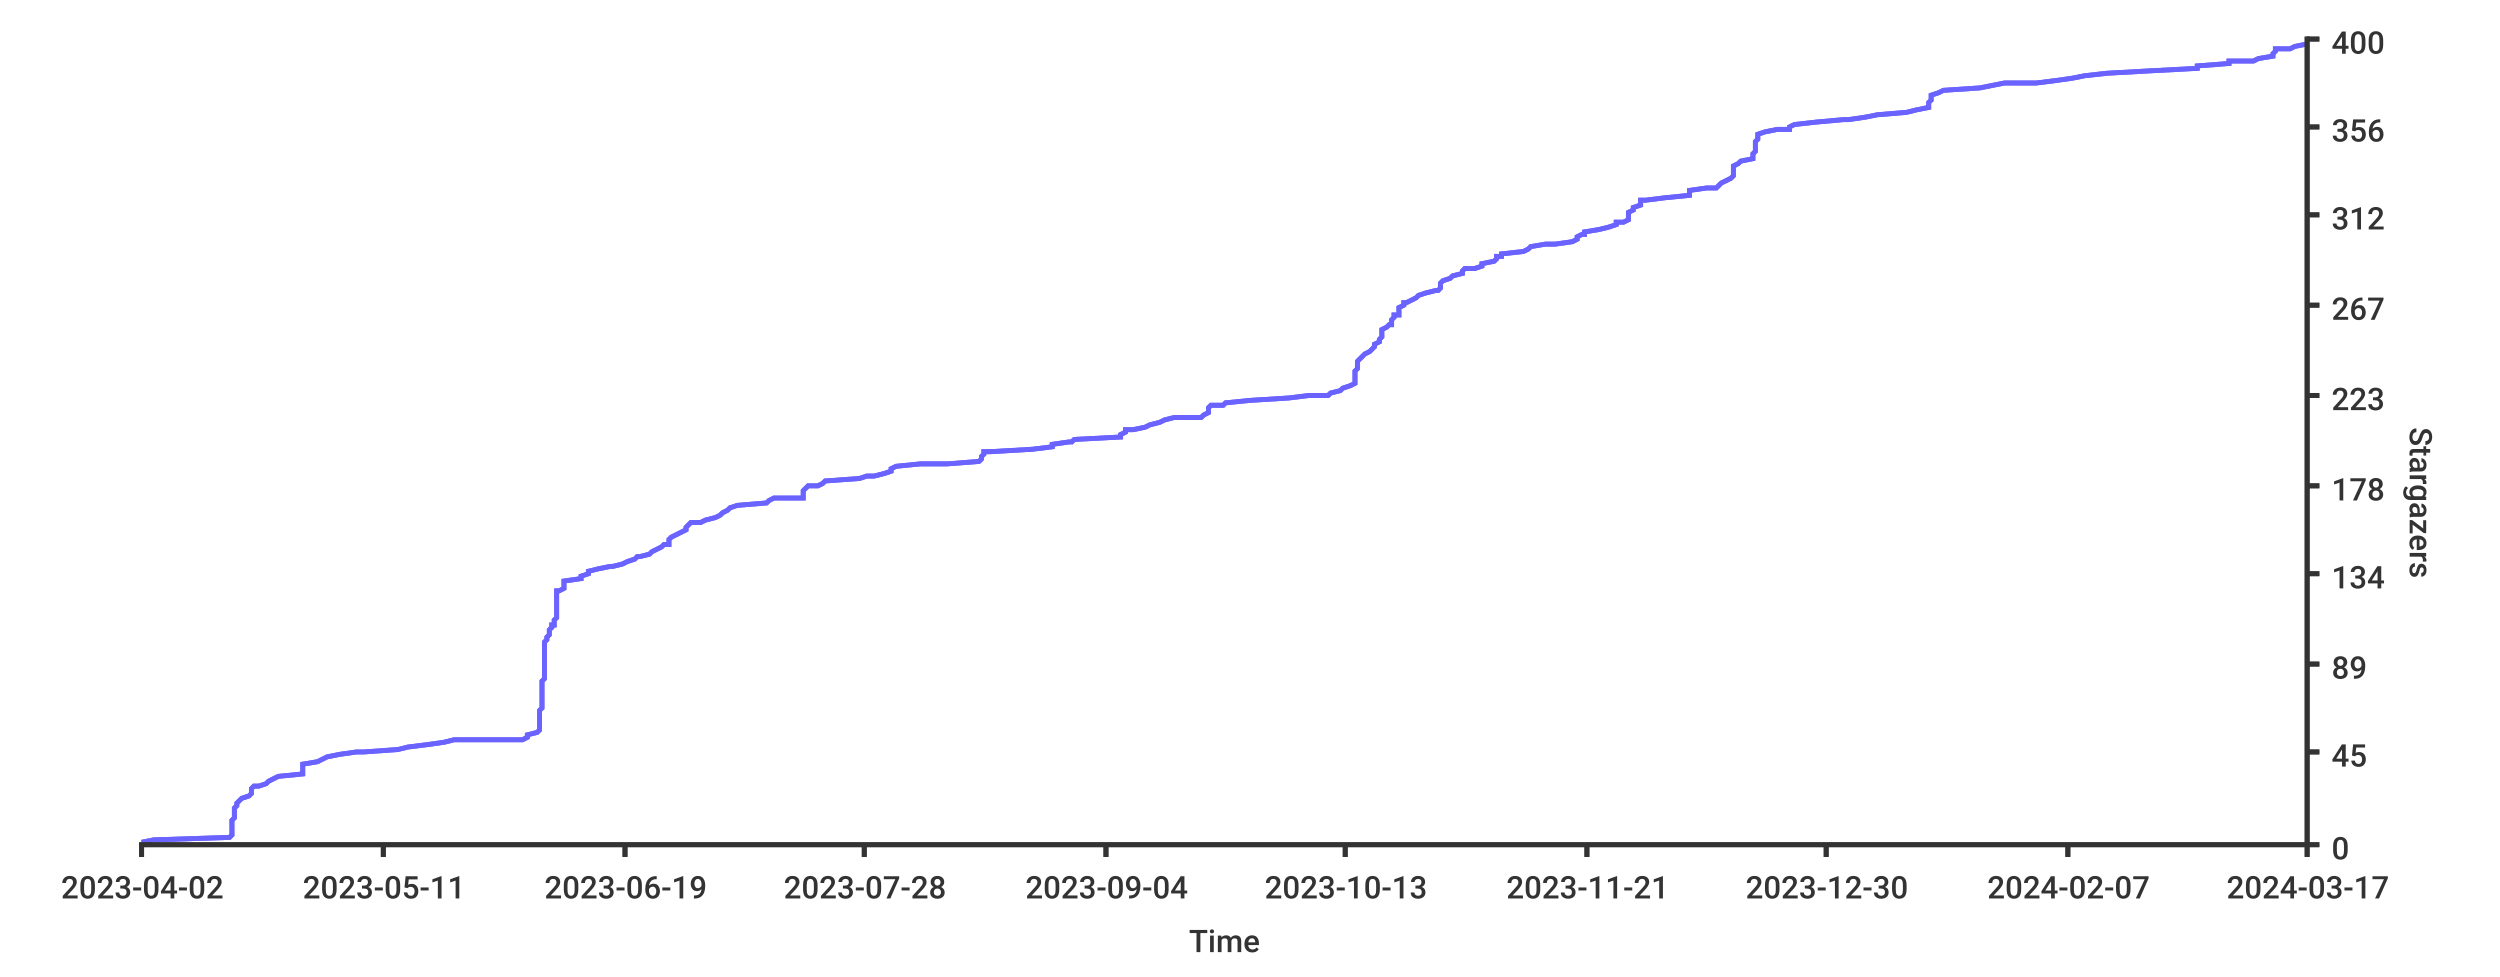
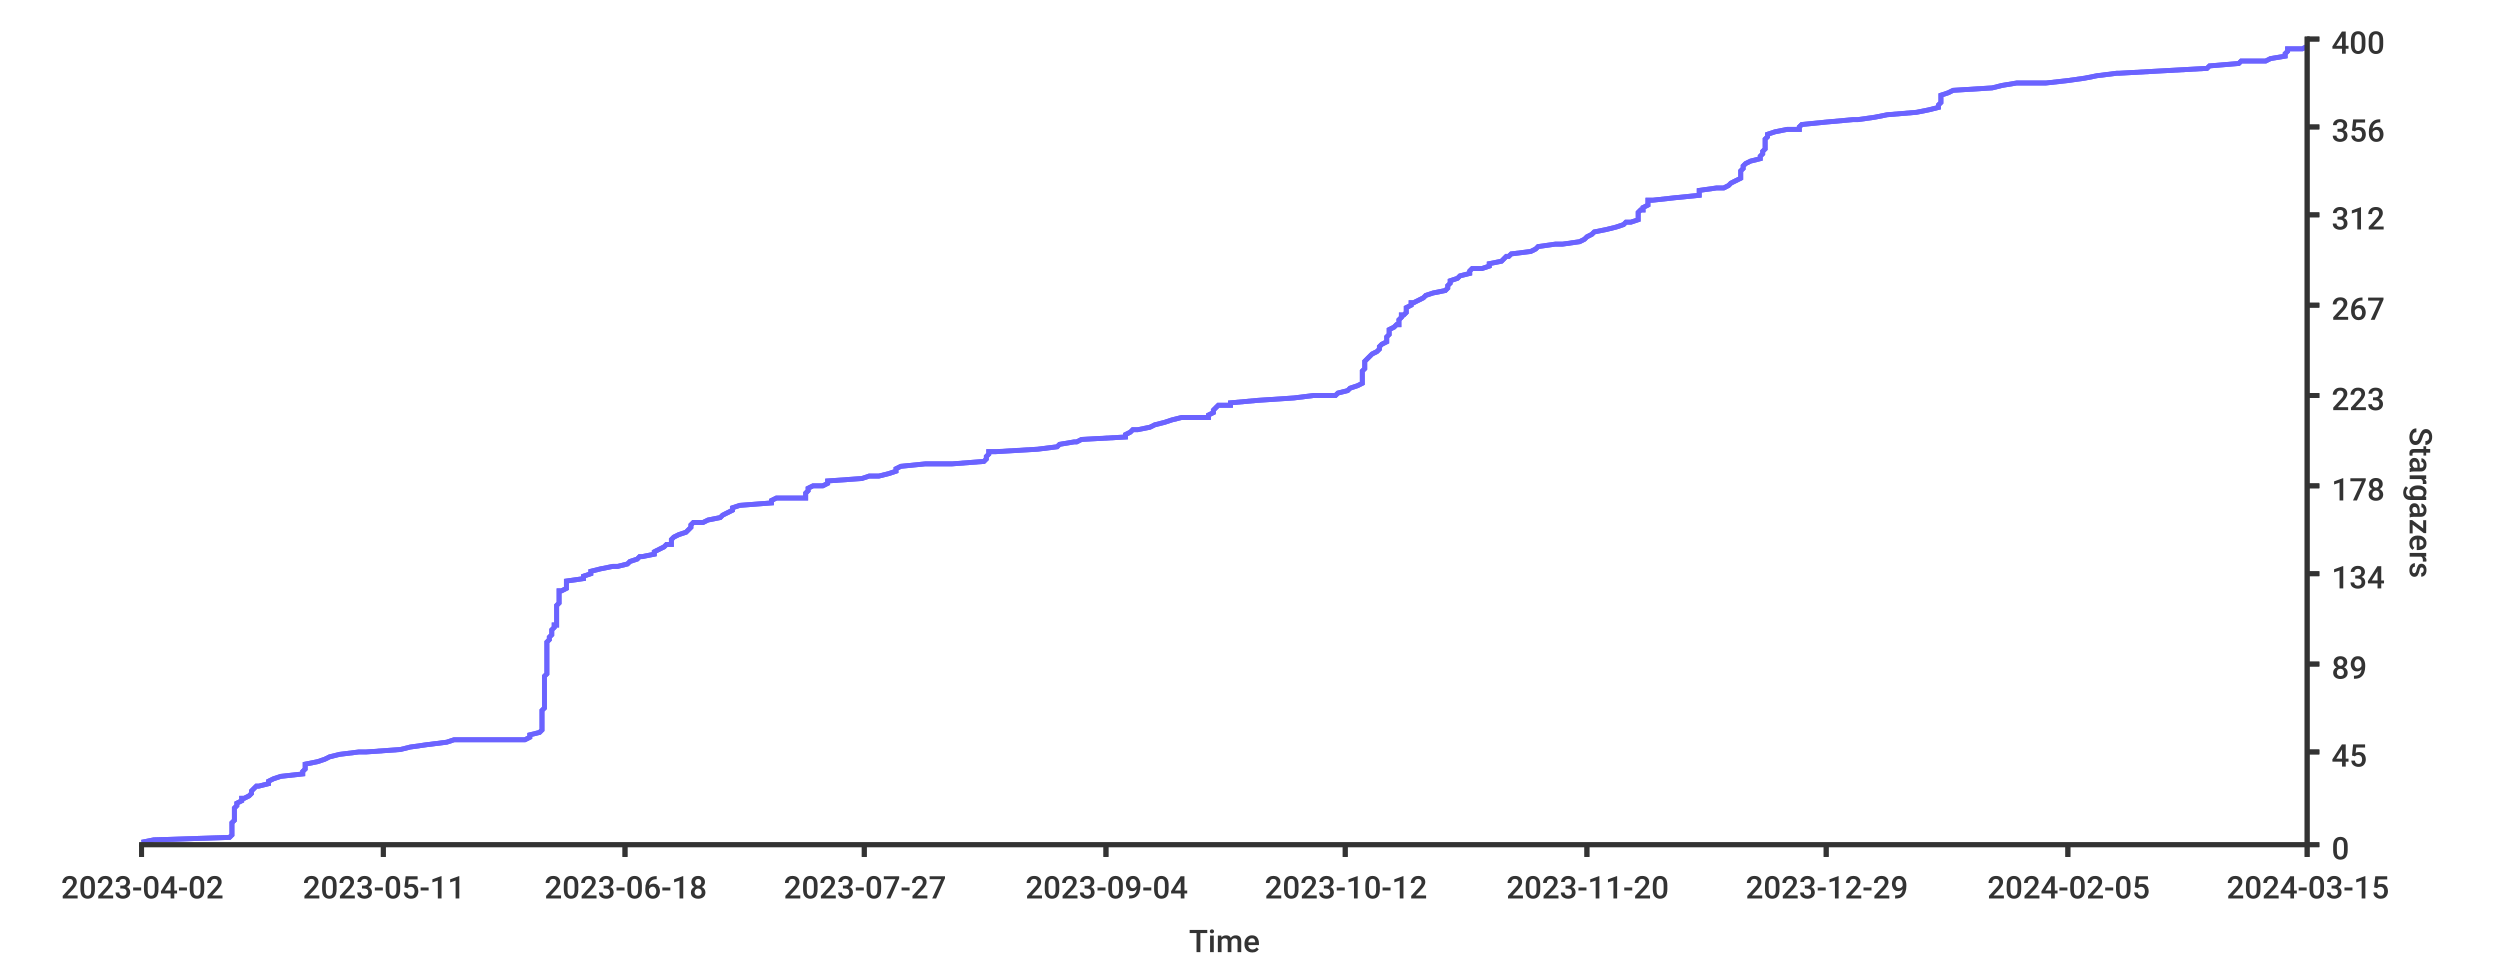
<svg xmlns="http://www.w3.org/2000/svg" width="1024px" height="400px">
  <style type="text/css">
path { fill: none; stroke: rgb(51,51,51); }
path.series { stroke: #6b63ff; }
rect.background { fill: rgb(255,255,255); stroke: none; }

text {
	stroke-width: 0;
	stroke: none;
	fill: rgba(51,51,51,1.0);
	font-size: 12.8px;
	font-family: 'Roboto Medium', sans-serif;
}
</style>
-   <rect width="1024px" height="400px" class="background" rx="8" x="0" y="0" />
-   <rect height="400px" class="background" rx="8" x="0" y="0" width="1024px" />
-   <path d="M 58 345 L 63 344 L 94 343 L 95 342 L 95 341 L 95 341 L 95 340 L 95 339 L 95 338 L 95 337 L 95 336 L 95 336 L 96 335 L 96 334 L 96 333 L 96 332 L 96 331 L 96 331 L 97 330 L 97 329 L 98 328 L 99 327 L 99 327 L 102 326 L 103 325 L 103 324 L 103 323 L 104 322 L 106 322 L 109 321 L 110 320 L 112 319 L 114 318 L 124 317 L 124 317 L 124 316 L 124 315 L 124 314 L 124 313 L 124 313 L 130 312 L 132 311 L 134 310 L 139 309 L 146 308 L 149 308 L 163 307 L 167 306 L 175 305 L 182 304 L 186 303 L 214 303 L 216 302 L 216 301 L 220 300 L 221 299 L 221 298 L 221 298 L 221 297 L 221 296 L 221 295 L 221 294 L 221 294 L 221 293 L 221 292 L 221 291 L 222 290 L 222 289 L 222 289 L 222 288 L 222 287 L 222 286 L 222 285 L 222 284 L 222 284 L 222 283 L 222 282 L 222 281 L 222 280 L 222 280 L 222 279 L 223 278 L 223 277 L 223 276 L 223 275 L 223 275 L 223 274 L 223 273 L 223 272 L 223 271 L 223 270 L 223 270 L 223 269 L 223 268 L 223 267 L 223 266 L 223 265 L 223 265 L 223 264 L 223 263 L 224 262 L 224 261 L 224 261 L 225 260 L 225 259 L 225 258 L 226 257 L 226 256 L 227 256 L 227 255 L 227 254 L 228 253 L 228 252 L 228 251 L 228 251 L 228 250 L 228 249 L 228 248 L 228 247 L 228 247 L 228 246 L 228 245 L 228 244 L 228 243 L 228 242 L 229 242 L 231 241 L 231 240 L 231 239 L 231 238 L 238 237 L 238 237 L 238 236 L 241 235 L 241 234 L 245 233 L 250 232 L 251 232 L 255 231 L 257 230 L 260 229 L 261 228 L 262 228 L 266 227 L 267 226 L 269 225 L 271 224 L 272 223 L 274 223 L 274 222 L 274 221 L 275 220 L 277 219 L 279 218 L 279 218 L 281 217 L 281 216 L 282 215 L 283 214 L 287 214 L 289 213 L 293 212 L 295 211 L 296 210 L 298 209 L 298 209 L 299 208 L 302 207 L 314 206 L 315 205 L 317 204 L 329 204 L 329 203 L 329 202 L 329 201 L 330 200 L 331 199 L 335 199 L 337 198 L 338 197 L 352 196 L 355 195 L 358 195 L 362 194 L 365 193 L 365 192 L 367 191 L 377 190 L 388 190 L 401 189 L 402 188 L 402 187 L 403 186 L 403 185 L 406 185 L 423 184 L 431 183 L 431 182 L 438 181 L 439 181 L 440 180 L 459 179 L 459 178 L 461 177 L 461 176 L 464 176 L 469 175 L 471 174 L 475 173 L 477 172 L 481 171 L 492 171 L 493 170 L 495 169 L 495 168 L 495 167 L 496 166 L 501 166 L 502 165 L 512 164 L 528 163 L 536 162 L 544 162 L 545 161 L 549 160 L 550 159 L 553 158 L 555 157 L 555 157 L 555 156 L 555 155 L 555 154 L 555 153 L 555 152 L 555 152 L 556 151 L 556 150 L 556 149 L 556 148 L 556 148 L 557 147 L 558 146 L 559 145 L 561 144 L 562 143 L 562 143 L 563 142 L 563 141 L 565 140 L 565 139 L 566 138 L 566 138 L 566 137 L 566 136 L 566 135 L 568 134 L 569 133 L 570 133 L 570 132 L 570 131 L 571 130 L 571 129 L 573 129 L 573 128 L 573 127 L 573 126 L 575 125 L 575 124 L 576 124 L 578 123 L 580 122 L 581 121 L 584 120 L 588 119 L 589 119 L 590 118 L 590 117 L 590 116 L 591 115 L 591 115 L 594 114 L 595 113 L 599 112 L 599 111 L 600 110 L 604 110 L 607 109 L 607 108 L 612 107 L 613 106 L 613 105 L 615 105 L 615 104 L 624 103 L 626 102 L 627 101 L 633 100 L 637 100 L 644 99 L 646 98 L 646 97 L 648 96 L 649 96 L 649 95 L 655 94 L 659 93 L 662 92 L 662 91 L 665 91 L 667 90 L 667 89 L 667 88 L 667 87 L 669 86 L 669 86 L 669 85 L 672 84 L 672 83 L 672 82 L 674 82 L 682 81 L 692 80 L 692 79 L 692 78 L 699 77 L 703 77 L 704 76 L 705 75 L 707 74 L 709 73 L 710 72 L 710 72 L 710 71 L 710 70 L 710 69 L 710 68 L 712 67 L 712 67 L 713 66 L 718 65 L 718 64 L 718 63 L 718 63 L 719 62 L 719 61 L 719 60 L 719 59 L 719 58 L 719 58 L 720 57 L 720 56 L 720 55 L 723 54 L 728 53 L 733 53 L 733 52 L 735 51 L 744 50 L 755 49 L 757 49 L 764 48 L 769 47 L 781 46 L 785 45 L 790 44 L 790 44 L 790 43 L 790 42 L 791 41 L 791 40 L 791 39 L 791 39 L 794 38 L 796 37 L 811 36 L 816 35 L 821 34 L 834 34 L 842 33 L 849 32 L 854 31 L 863 30 L 863 30 L 881 29 L 900 28 L 900 27 L 913 26 L 913 25 L 923 25 L 925 24 L 931 23 L 931 22 L 932 21 L 932 20 L 938 20 L 940 19 L 945 18" stroke-width="2" class="series" />
-   <path stroke-width="2" class="series" d="M 58 345 L 63 344 L 94 343 L 95 342 L 95 341 L 95 341 L 95 340 L 95 339 L 95 338 L 95 337 L 95 336 L 95 336 L 96 335 L 96 334 L 96 333 L 96 332 L 96 331 L 96 331 L 97 330 L 97 329 L 98 328 L 99 327 L 99 327 L 102 326 L 103 325 L 103 324 L 103 323 L 104 322 L 106 322 L 109 321 L 110 320 L 112 319 L 114 318 L 124 317 L 124 317 L 124 316 L 124 315 L 124 314 L 124 313 L 124 313 L 130 312 L 132 311 L 134 310 L 139 309 L 146 308 L 149 308 L 163 307 L 167 306 L 175 305 L 182 304 L 186 303 L 214 303 L 216 302 L 216 301 L 220 300 L 221 299 L 221 298 L 221 298 L 221 297 L 221 296 L 221 295 L 221 294 L 221 294 L 221 293 L 221 292 L 221 291 L 222 290 L 222 289 L 222 289 L 222 288 L 222 287 L 222 286 L 222 285 L 222 284 L 222 284 L 222 283 L 222 282 L 222 281 L 222 280 L 222 280 L 222 279 L 223 278 L 223 277 L 223 276 L 223 275 L 223 275 L 223 274 L 223 273 L 223 272 L 223 271 L 223 270 L 223 270 L 223 269 L 223 268 L 223 267 L 223 266 L 223 265 L 223 265 L 223 264 L 223 263 L 224 262 L 224 261 L 224 261 L 225 260 L 225 259 L 225 258 L 226 257 L 226 256 L 227 256 L 227 255 L 227 254 L 228 253 L 228 252 L 228 251 L 228 251 L 228 250 L 228 249 L 228 248 L 228 247 L 228 247 L 228 246 L 228 245 L 228 244 L 228 243 L 228 242 L 229 242 L 231 241 L 231 240 L 231 239 L 231 238 L 238 237 L 238 237 L 238 236 L 241 235 L 241 234 L 245 233 L 250 232 L 251 232 L 255 231 L 257 230 L 260 229 L 261 228 L 262 228 L 266 227 L 267 226 L 269 225 L 271 224 L 272 223 L 274 223 L 274 222 L 274 221 L 275 220 L 277 219 L 279 218 L 279 218 L 281 217 L 281 216 L 282 215 L 283 214 L 287 214 L 289 213 L 293 212 L 295 211 L 296 210 L 298 209 L 298 209 L 299 208 L 302 207 L 314 206 L 315 205 L 317 204 L 329 204 L 329 203 L 329 202 L 329 201 L 330 200 L 331 199 L 335 199 L 337 198 L 338 197 L 352 196 L 355 195 L 358 195 L 362 194 L 365 193 L 365 192 L 367 191 L 377 190 L 388 190 L 401 189 L 402 188 L 402 187 L 403 186 L 403 185 L 406 185 L 423 184 L 431 183 L 431 182 L 438 181 L 439 181 L 440 180 L 459 179 L 459 178 L 461 177 L 461 176 L 464 176 L 469 175 L 471 174 L 475 173 L 477 172 L 481 171 L 492 171 L 493 170 L 495 169 L 495 168 L 495 167 L 496 166 L 501 166 L 502 165 L 512 164 L 528 163 L 536 162 L 544 162 L 545 161 L 549 160 L 550 159 L 553 158 L 555 157 L 555 157 L 555 156 L 555 155 L 555 154 L 555 153 L 555 152 L 555 152 L 556 151 L 556 150 L 556 149 L 556 148 L 556 148 L 557 147 L 558 146 L 559 145 L 561 144 L 562 143 L 562 143 L 563 142 L 563 141 L 565 140 L 565 139 L 566 138 L 566 138 L 566 137 L 566 136 L 566 135 L 568 134 L 569 133 L 570 133 L 570 132 L 570 131 L 571 130 L 571 129 L 573 129 L 573 128 L 573 127 L 573 126 L 575 125 L 575 124 L 576 124 L 578 123 L 580 122 L 581 121 L 584 120 L 588 119 L 589 119 L 590 118 L 590 117 L 590 116 L 591 115 L 591 115 L 594 114 L 595 113 L 599 112 L 599 111 L 600 110 L 604 110 L 607 109 L 607 108 L 612 107 L 613 106 L 613 105 L 615 105 L 615 104 L 624 103 L 626 102 L 627 101 L 633 100 L 637 100 L 644 99 L 646 98 L 646 97 L 648 96 L 649 96 L 649 95 L 655 94 L 659 93 L 662 92 L 662 91 L 665 91 L 667 90 L 667 89 L 667 88 L 667 87 L 669 86 L 669 86 L 669 85 L 672 84 L 672 83 L 672 82 L 674 82 L 682 81 L 692 80 L 692 79 L 692 78 L 699 77 L 703 77 L 704 76 L 705 75 L 707 74 L 709 73 L 710 72 L 710 72 L 710 71 L 710 70 L 710 69 L 710 68 L 712 67 L 712 67 L 713 66 L 718 65 L 718 64 L 718 63 L 718 63 L 719 62 L 719 61 L 719 60 L 719 59 L 719 58 L 719 58 L 720 57 L 720 56 L 720 55 L 723 54 L 728 53 L 733 53 L 733 52 L 735 51 L 744 50 L 755 49 L 757 49 L 764 48 L 769 47 L 781 46 L 785 45 L 790 44 L 790 44 L 790 43 L 790 42 L 791 41 L 791 40 L 791 39 L 791 39 L 794 38 L 796 37 L 811 36 L 816 35 L 821 34 L 834 34 L 842 33 L 849 32 L 854 31 L 863 30 L 863 30 L 881 29 L 900 28 L 900 27 L 913 26 L 913 25 L 923 25 L 925 24 L 931 23 L 931 22 L 932 21 L 932 20 L 938 20 L 940 19 L 945 18" />
+   <rect x="0" y="0" width="1024px" height="400px" class="background" rx="8" />
+   <rect x="0" y="0" width="1024px" height="400px" class="background" rx="8" />
+   <path class="series" d="M 58 345 L 63 344 L 94 343 L 95 342 L 95 341 L 95 341 L 95 340 L 95 339 L 95 338 L 95 337 L 96 336 L 96 336 L 96 335 L 96 334 L 96 333 L 96 332 L 96 331 L 96 331 L 97 330 L 97 329 L 99 328 L 99 327 L 100 327 L 102 326 L 103 325 L 103 324 L 104 323 L 105 322 L 106 322 L 110 321 L 110 320 L 112 319 L 115 318 L 124 317 L 124 317 L 124 316 L 125 315 L 125 314 L 125 313 L 125 313 L 130 312 L 133 311 L 135 310 L 139 309 L 147 308 L 150 308 L 164 307 L 168 306 L 175 305 L 183 304 L 186 303 L 215 303 L 217 302 L 217 301 L 221 300 L 222 299 L 222 298 L 222 298 L 222 297 L 222 296 L 222 295 L 222 294 L 222 294 L 222 293 L 222 292 L 222 291 L 223 290 L 223 289 L 223 289 L 223 288 L 223 287 L 223 286 L 223 285 L 223 284 L 223 284 L 223 283 L 223 282 L 223 281 L 223 280 L 223 280 L 223 279 L 223 278 L 223 277 L 224 276 L 224 275 L 224 275 L 224 274 L 224 273 L 224 272 L 224 271 L 224 270 L 224 270 L 224 269 L 224 268 L 224 267 L 224 266 L 224 265 L 224 265 L 224 264 L 224 263 L 225 262 L 225 261 L 225 261 L 226 260 L 226 259 L 226 258 L 227 257 L 227 256 L 228 256 L 228 255 L 228 254 L 228 253 L 228 252 L 228 251 L 228 251 L 228 250 L 228 249 L 228 248 L 229 247 L 229 247 L 229 246 L 229 245 L 229 244 L 229 243 L 229 242 L 230 242 L 232 241 L 232 240 L 232 239 L 232 238 L 239 237 L 239 237 L 239 236 L 242 235 L 242 234 L 246 233 L 251 232 L 253 232 L 257 231 L 258 230 L 261 229 L 262 228 L 263 228 L 268 227 L 268 226 L 270 225 L 272 224 L 273 223 L 275 223 L 275 222 L 275 221 L 276 220 L 278 219 L 281 218 L 281 218 L 282 217 L 283 216 L 283 215 L 284 214 L 288 214 L 290 213 L 295 212 L 296 211 L 298 210 L 300 209 L 300 209 L 300 208 L 303 207 L 316 206 L 316 205 L 318 204 L 330 204 L 330 203 L 330 202 L 331 201 L 331 200 L 333 199 L 337 199 L 339 198 L 339 197 L 353 196 L 356 195 L 360 195 L 364 194 L 367 193 L 367 192 L 369 191 L 379 190 L 390 190 L 403 189 L 404 188 L 404 187 L 405 186 L 405 185 L 408 185 L 425 184 L 433 183 L 434 182 L 440 181 L 441 181 L 443 180 L 461 179 L 461 178 L 463 177 L 464 176 L 466 176 L 471 175 L 473 174 L 477 173 L 480 172 L 484 171 L 495 171 L 495 170 L 497 169 L 497 168 L 498 167 L 499 166 L 504 166 L 504 165 L 515 164 L 530 163 L 538 162 L 547 162 L 548 161 L 552 160 L 553 159 L 556 158 L 558 157 L 558 157 L 558 156 L 558 155 L 558 154 L 558 153 L 558 152 L 558 152 L 559 151 L 559 150 L 559 149 L 559 148 L 559 148 L 560 147 L 561 146 L 562 145 L 564 144 L 565 143 L 565 143 L 565 142 L 566 141 L 568 140 L 568 139 L 568 138 L 568 138 L 569 137 L 569 136 L 569 135 L 571 134 L 572 133 L 573 133 L 573 132 L 573 131 L 574 130 L 574 129 L 575 129 L 576 128 L 576 127 L 576 126 L 578 125 L 578 124 L 579 124 L 581 123 L 583 122 L 584 121 L 587 120 L 592 119 L 592 119 L 593 118 L 593 117 L 594 116 L 594 115 L 594 115 L 597 114 L 598 113 L 602 112 L 602 111 L 603 110 L 607 110 L 610 109 L 610 108 L 615 107 L 616 106 L 617 105 L 618 105 L 619 104 L 627 103 L 629 102 L 630 101 L 637 100 L 640 100 L 647 99 L 649 98 L 650 97 L 652 96 L 652 96 L 653 95 L 658 94 L 662 93 L 665 92 L 666 91 L 668 91 L 671 90 L 671 89 L 671 88 L 671 87 L 672 86 L 673 86 L 673 85 L 675 84 L 675 83 L 675 82 L 677 82 L 686 81 L 696 80 L 696 79 L 696 78 L 703 77 L 706 77 L 708 76 L 709 75 L 711 74 L 713 73 L 713 72 L 713 72 L 713 71 L 713 70 L 714 69 L 714 68 L 715 67 L 715 67 L 717 66 L 721 65 L 721 64 L 722 63 L 722 63 L 722 62 L 723 61 L 723 60 L 723 59 L 723 58 L 723 58 L 723 57 L 724 56 L 724 55 L 727 54 L 732 53 L 737 53 L 737 52 L 738 51 L 748 50 L 759 49 L 761 49 L 768 48 L 773 47 L 785 46 L 790 45 L 794 44 L 794 44 L 794 43 L 795 42 L 795 41 L 795 40 L 795 39 L 795 39 L 798 38 L 800 37 L 816 36 L 820 35 L 826 34 L 838 34 L 847 33 L 854 32 L 859 31 L 867 30 L 868 30 L 886 29 L 904 28 L 905 27 L 917 26 L 918 25 L 928 25 L 930 24 L 936 23 L 936 22 L 937 21 L 937 20 L 943 20 L 945 19" stroke-width="2" />
+   <path stroke-width="2" class="series" d="M 58 345 L 63 344 L 94 343 L 95 342 L 95 341 L 95 341 L 95 340 L 95 339 L 95 338 L 95 337 L 96 336 L 96 336 L 96 335 L 96 334 L 96 333 L 96 332 L 96 331 L 96 331 L 97 330 L 97 329 L 99 328 L 99 327 L 100 327 L 102 326 L 103 325 L 103 324 L 104 323 L 105 322 L 106 322 L 110 321 L 110 320 L 112 319 L 115 318 L 124 317 L 124 317 L 124 316 L 125 315 L 125 314 L 125 313 L 125 313 L 130 312 L 133 311 L 135 310 L 139 309 L 147 308 L 150 308 L 164 307 L 168 306 L 175 305 L 183 304 L 186 303 L 215 303 L 217 302 L 217 301 L 221 300 L 222 299 L 222 298 L 222 298 L 222 297 L 222 296 L 222 295 L 222 294 L 222 294 L 222 293 L 222 292 L 222 291 L 223 290 L 223 289 L 223 289 L 223 288 L 223 287 L 223 286 L 223 285 L 223 284 L 223 284 L 223 283 L 223 282 L 223 281 L 223 280 L 223 280 L 223 279 L 223 278 L 223 277 L 224 276 L 224 275 L 224 275 L 224 274 L 224 273 L 224 272 L 224 271 L 224 270 L 224 270 L 224 269 L 224 268 L 224 267 L 224 266 L 224 265 L 224 265 L 224 264 L 224 263 L 225 262 L 225 261 L 225 261 L 226 260 L 226 259 L 226 258 L 227 257 L 227 256 L 228 256 L 228 255 L 228 254 L 228 253 L 228 252 L 228 251 L 228 251 L 228 250 L 228 249 L 228 248 L 229 247 L 229 247 L 229 246 L 229 245 L 229 244 L 229 243 L 229 242 L 230 242 L 232 241 L 232 240 L 232 239 L 232 238 L 239 237 L 239 237 L 239 236 L 242 235 L 242 234 L 246 233 L 251 232 L 253 232 L 257 231 L 258 230 L 261 229 L 262 228 L 263 228 L 268 227 L 268 226 L 270 225 L 272 224 L 273 223 L 275 223 L 275 222 L 275 221 L 276 220 L 278 219 L 281 218 L 281 218 L 282 217 L 283 216 L 283 215 L 284 214 L 288 214 L 290 213 L 295 212 L 296 211 L 298 210 L 300 209 L 300 209 L 300 208 L 303 207 L 316 206 L 316 205 L 318 204 L 330 204 L 330 203 L 330 202 L 331 201 L 331 200 L 333 199 L 337 199 L 339 198 L 339 197 L 353 196 L 356 195 L 360 195 L 364 194 L 367 193 L 367 192 L 369 191 L 379 190 L 390 190 L 403 189 L 404 188 L 404 187 L 405 186 L 405 185 L 408 185 L 425 184 L 433 183 L 434 182 L 440 181 L 441 181 L 443 180 L 461 179 L 461 178 L 463 177 L 464 176 L 466 176 L 471 175 L 473 174 L 477 173 L 480 172 L 484 171 L 495 171 L 495 170 L 497 169 L 497 168 L 498 167 L 499 166 L 504 166 L 504 165 L 515 164 L 530 163 L 538 162 L 547 162 L 548 161 L 552 160 L 553 159 L 556 158 L 558 157 L 558 157 L 558 156 L 558 155 L 558 154 L 558 153 L 558 152 L 558 152 L 559 151 L 559 150 L 559 149 L 559 148 L 559 148 L 560 147 L 561 146 L 562 145 L 564 144 L 565 143 L 565 143 L 565 142 L 566 141 L 568 140 L 568 139 L 568 138 L 568 138 L 569 137 L 569 136 L 569 135 L 571 134 L 572 133 L 573 133 L 573 132 L 573 131 L 574 130 L 574 129 L 575 129 L 576 128 L 576 127 L 576 126 L 578 125 L 578 124 L 579 124 L 581 123 L 583 122 L 584 121 L 587 120 L 592 119 L 592 119 L 593 118 L 593 117 L 594 116 L 594 115 L 594 115 L 597 114 L 598 113 L 602 112 L 602 111 L 603 110 L 607 110 L 610 109 L 610 108 L 615 107 L 616 106 L 617 105 L 618 105 L 619 104 L 627 103 L 629 102 L 630 101 L 637 100 L 640 100 L 647 99 L 649 98 L 650 97 L 652 96 L 652 96 L 653 95 L 658 94 L 662 93 L 665 92 L 666 91 L 668 91 L 671 90 L 671 89 L 671 88 L 671 87 L 672 86 L 673 86 L 673 85 L 675 84 L 675 83 L 675 82 L 677 82 L 686 81 L 696 80 L 696 79 L 696 78 L 703 77 L 706 77 L 708 76 L 709 75 L 711 74 L 713 73 L 713 72 L 713 72 L 713 71 L 713 70 L 714 69 L 714 68 L 715 67 L 715 67 L 717 66 L 721 65 L 721 64 L 722 63 L 722 63 L 722 62 L 723 61 L 723 60 L 723 59 L 723 58 L 723 58 L 723 57 L 724 56 L 724 55 L 727 54 L 732 53 L 737 53 L 737 52 L 738 51 L 748 50 L 759 49 L 761 49 L 768 48 L 773 47 L 785 46 L 790 45 L 794 44 L 794 44 L 794 43 L 795 42 L 795 41 L 795 40 L 795 39 L 795 39 L 798 38 L 800 37 L 816 36 L 820 35 L 826 34 L 838 34 L 847 33 L 854 32 L 859 31 L 867 30 L 868 30 L 886 29 L 904 28 L 905 27 L 917 26 L 918 25 L 928 25 L 930 24 L 936 23 L 936 22 L 937 21 L 937 20 L 943 20 L 945 19" />
  <path stroke-width="2" d="M 945 346 L 945 15" />
  <path stroke-width="2" d="M 945 346 L 945 15" />
  <path stroke-width="2" d="M 945 346 L 950 346" />
  <path stroke-width="2" d="M 945 346 L 950 346" />
  <text x="955" y="352">0</text>
  <path stroke-width="2" d="M 945 308 L 950 308" />
  <path stroke-width="2" d="M 945 308 L 950 308" />
  <text x="955" y="314">45</text>
-   <path stroke-width="2" d="M 945 272 L 950 272" />
+   <path d="M 945 272 L 950 272" stroke-width="2" />
  <path stroke-width="2" d="M 945 272 L 950 272" />
  <text x="955" y="278">89</text>
  <path stroke-width="2" d="M 945 235 L 950 235" />
  <path stroke-width="2" d="M 945 235 L 950 235" />
  <text x="955" y="241">134</text>
  <path stroke-width="2" d="M 945 199 L 950 199" />
-   <path d="M 945 199 L 950 199" stroke-width="2" />
+   <path stroke-width="2" d="M 945 199 L 950 199" />
  <text x="955" y="205">178</text>
  <path stroke-width="2" d="M 945 162 L 950 162" />
-   <path d="M 945 162 L 950 162" stroke-width="2" />
+   <path stroke-width="2" d="M 945 162 L 950 162" />
  <text x="955" y="168">223</text>
  <path stroke-width="2" d="M 945 125 L 950 125" />
-   <path d="M 945 125 L 950 125" stroke-width="2" />
-   <text x="955" y="131">267</text>
+   <path stroke-width="2" d="M 945 125 L 950 125" />
+   <text y="131" x="955">267</text>
  <path stroke-width="2" d="M 945 88 L 950 88" />
  <path stroke-width="2" d="M 945 88 L 950 88" />
-   <text y="94" x="955">312</text>
+   <text x="955" y="94">312</text>
  <path stroke-width="2" d="M 945 52 L 950 52" />
  <path stroke-width="2" d="M 945 52 L 950 52" />
-   <text x="955" y="58">356</text>
+   <text y="58" x="955">356</text>
  <path stroke-width="2" d="M 945 16 L 950 16" />
  <path stroke-width="2" d="M 945 16 L 950 16" />
  <text x="955" y="22">400</text>
  <text x="987" y="175" transform="rotate(90.00,987,175)">Stargazers</text>
  <path stroke-width="2" d="M 57 346 L 945 346" />
  <path stroke-width="2" d="M 57 346 L 945 346" />
  <path stroke-width="2" d="M 58 346 L 58 351" />
  <path stroke-width="2" d="M 58 346 L 58 351" />
  <text x="25" y="368">2023-04-02</text>
  <path stroke-width="2" d="M 157 346 L 157 351" />
  <path stroke-width="2" d="M 157 346 L 157 351" />
  <text x="124" y="368">2023-05-11</text>
-   <path d="M 256 346 L 256 351" stroke-width="2" />
  <path stroke-width="2" d="M 256 346 L 256 351" />
-   <text x="223" y="368">2023-06-19</text>
-   <path d="M 354 346 L 354 351" stroke-width="2" />
+   <path stroke-width="2" d="M 256 346 L 256 351" />
+   <text x="223" y="368">2023-06-18</text>
  <path stroke-width="2" d="M 354 346 L 354 351" />
-   <text y="368" x="321">2023-07-28</text>
+   <path stroke-width="2" d="M 354 346 L 354 351" />
+   <text x="321" y="368">2023-07-27</text>
  <path stroke-width="2" d="M 453 346 L 453 351" />
  <path stroke-width="2" d="M 453 346 L 453 351" />
-   <text y="368" x="420">2023-09-04</text>
+   <text x="420" y="368">2023-09-04</text>
  <path d="M 551 346 L 551 351" stroke-width="2" />
-   <path d="M 551 346 L 551 351" stroke-width="2" />
-   <text y="368" x="518">2023-10-13</text>
+   <path stroke-width="2" d="M 551 346 L 551 351" />
+   <text x="518" y="368">2023-10-12</text>
  <path stroke-width="2" d="M 650 346 L 650 351" />
  <path stroke-width="2" d="M 650 346 L 650 351" />
-   <text x="617" y="368">2023-11-21</text>
+   <text x="617" y="368">2023-11-20</text>
  <path stroke-width="2" d="M 748 346 L 748 351" />
  <path stroke-width="2" d="M 748 346 L 748 351" />
-   <text x="715" y="368">2023-12-30</text>
+   <text x="715" y="368">2023-12-29</text>
  <path stroke-width="2" d="M 847 346 L 847 351" />
-   <path stroke-width="2" d="M 847 346 L 847 351" />
-   <text x="814" y="368">2024-02-07</text>
+   <path d="M 847 346 L 847 351" stroke-width="2" />
+   <text x="814" y="368">2024-02-05</text>
+   <path d="M 945 346 L 945 351" stroke-width="2" />
  <path stroke-width="2" d="M 945 346 L 945 351" />
-   <path stroke-width="2" d="M 945 346 L 945 351" />
-   <text x="912" y="368">2024-03-17</text>
+   <text x="912" y="368">2024-03-15</text>
  <text x="487" y="390">Time</text>
</svg>
